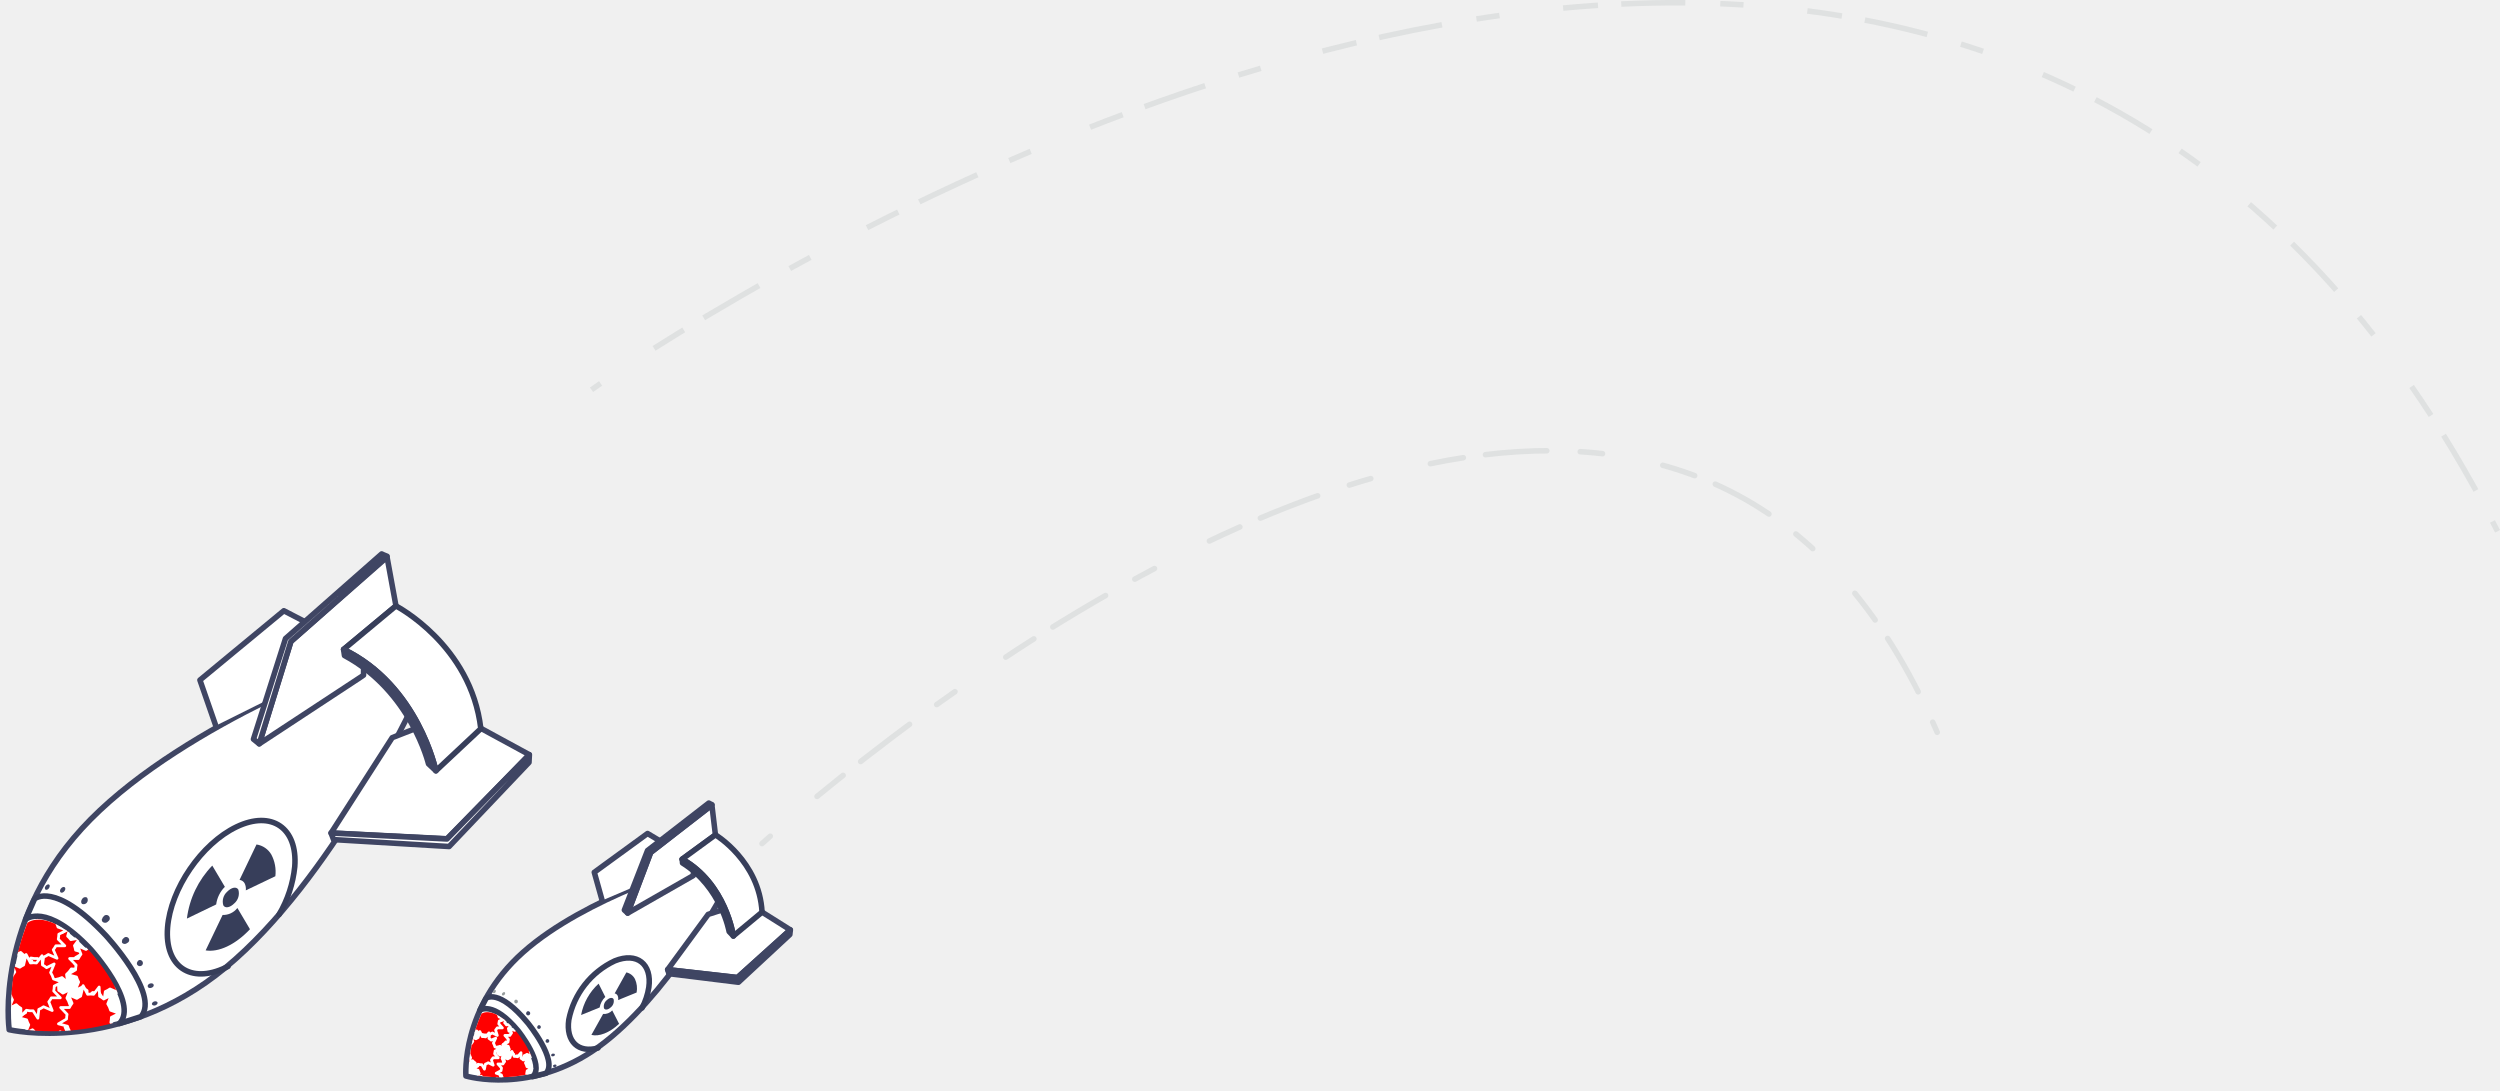
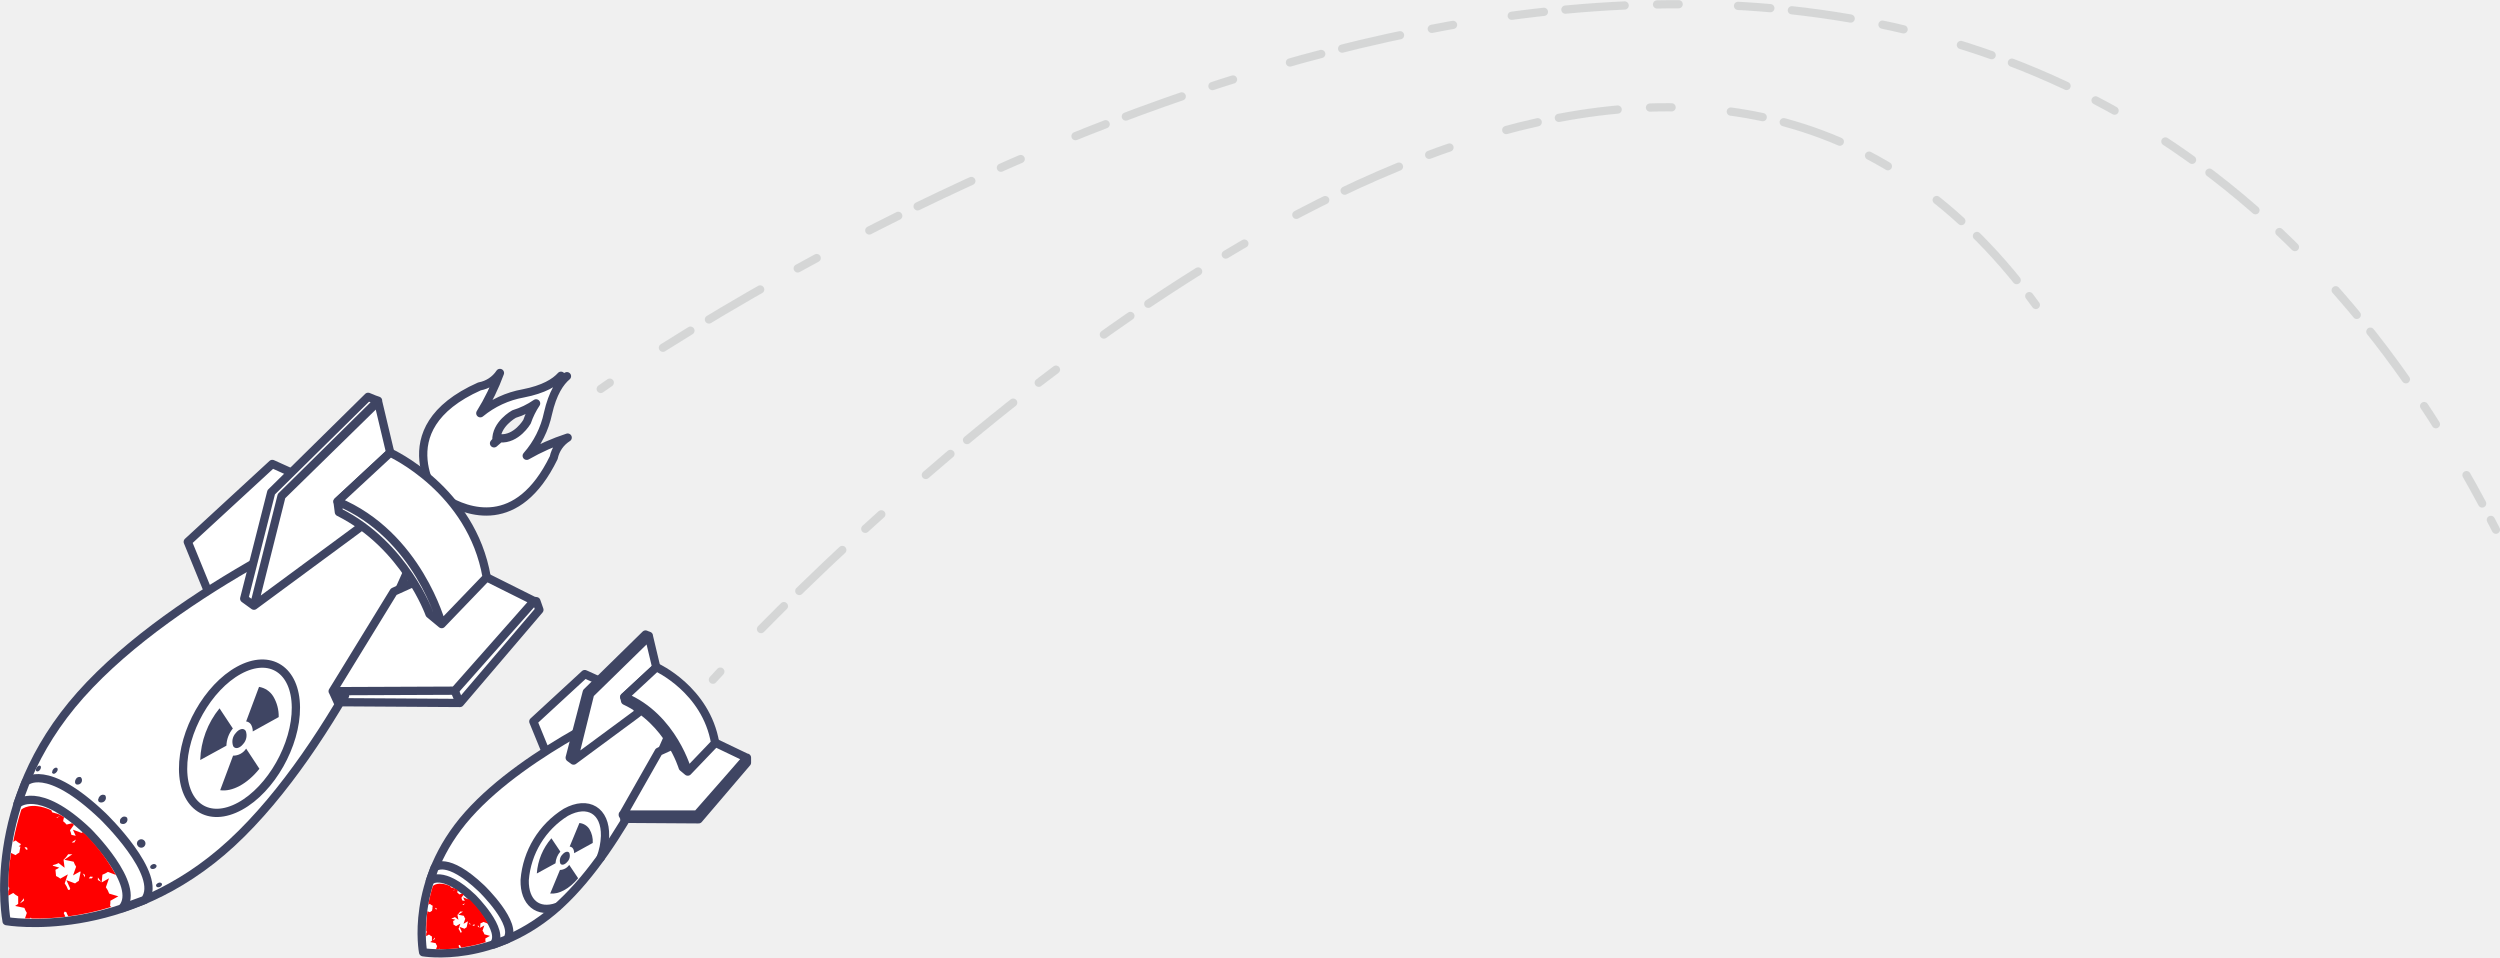
- <svg xmlns="http://www.w3.org/2000/svg" width="451.05" height="196.72" viewBox="0 0 451.05 196.72">
+ <svg xmlns="http://www.w3.org/2000/svg" viewBox="0 0 453.61 173.73">
  <defs>
-     <clipPath id="clip-path">
-       <path d="M21.14,184.4c3.44-3.55-4.95-12.79-4.95-12.79C8.52,163.45,5,166.47,5,166.47l0-.1a42.06,42.06,0,0,0-2.86,19v.06a42,42,0,0,0,19-1.06Z" style="fill: none" />
-     </clipPath>
-     <clipPath id="clip-path-2">
-       <path d="M95.7,193.73c2.1-1.95-2.48-7.54-2.48-7.54-4.19-4.95-6.31-3.31-6.31-3.31l0-.06a24.33,24.33,0,0,0-2.22,10.91v0a24.27,24.27,0,0,0,11,0Z" style="fill: none" />
-     </clipPath>
+     <style>.grey-stroke,.medium-blue-stroke,.medium-blue-stroke-white{fill:none;stroke:#969c9c;stroke-linecap:round;stroke-linejoin:round;stroke-width:1.5px}.medium-blue-stroke,.medium-blue-stroke-white{fill:#fff;stroke:#3f4563}.medium-blue-stroke{fill:none}.medium-blue{fill:#3f4563}.bright-red{fill:red}.fly-line1,.fly-line2{fill:none;stroke:#969c9c;stroke-linecap:round;stroke-linejoin:round;stroke-width:1.5px;stroke-dasharray:5.88 3.92 10.78 5.88}.fly-line2{stroke-dasharray:3.92 10.78 5.88 3.92 10.78 5.88}</style>
  </defs>
-   <g id="Layer_2" data-name="Layer 2">
-     <g id="Benefits_-_1200" data-name="Benefits - 1200">
-       <g id="Target">
-         <g>
-           <path d="M106.72,70.32s.56-.4,1.64-1.14" style="fill: none;stroke: #dfe1e1;stroke-miterlimit: 10" />
-           <path d="M118,62.85c5.51-3.48,12.86-7.94,21.7-12.87" style="fill: none;stroke: #dfe1e1;stroke-miterlimit: 10;stroke-dasharray: 6.307,4.205,11.564,6.307" />
-           <path d="M142.49,48.45C213.12,9.64,370.39-54.3,448.22,91.28" style="fill: none;stroke: #dfe1e1;stroke-miterlimit: 10;stroke-dasharray: 4.205,11.564,6.307,4.205,11.564,6.307" />
-           <path d="M449.69,94.08l.92,1.78" style="fill: none;stroke: #dfe1e1;stroke-miterlimit: 10" />
-         </g>
-         <g>
-           <path d="M71.39,121.82a35.17,35.17,0,0,0-4.58-3.48s-32.92,11.79-50.46,29.49-14.7,37.89-14.7,37.89v.06s19.86,4.65,39.06-11.22S74.64,127,74.64,127a35.14,35.14,0,0,0-3.26-5.15Z" style="fill: #fff;stroke: #3f4563;stroke-linecap: round;stroke-linejoin: round" />
-           <polyline points="61.5 150.37 80.65 151.33 95.5 136.16 81.88 128.75 70.76 133.09 59.73 150.29 61.5 150.37" style="fill: #fff;stroke: #3f4563;stroke-linecap: round;stroke-linejoin: round" />
-           <path d="M38.93,130.93l-2.86-8.23,15.14-12.51,14.39,7.46" style="fill: #fff;stroke: #3f4563;stroke-linecap: round;stroke-linejoin: round" />
-           <polygon points="46.77 134.2 52.48 115.75 69.83 100.51 71.44 109.32 62 117.17 65.61 119.27 65.59 121.81 64.95 122.25 46.77 134.2" style="fill: #fff;stroke: #3f4563;stroke-linecap: round;stroke-linejoin: round" />
-           <path d="M78.64,139.07s-3.2-15.44-16.65-21.9l9.44-7.85s13.56,7,15.32,22.15Z" style="fill: #fff;stroke: #373e5a;stroke-linecap: round;stroke-linejoin: round" />
-           <path d="M25.45,183.41c3.46-4.07-6.38-14.66-6.38-14.66-9.25-9.84-12.83-6.57-12.83-6.57l-1.62,3.69s3.68-3.17,11.73,5.39c0,0,8.8,9.69,5.19,13.41Z" style="fill: #fff;stroke: #373e5a;stroke-linecap: round;stroke-linejoin: round" />
-           <polygon points="68.86 99.94 51.51 115.21 45.73 133.36 46.77 134.2 52.48 115.75 69.84 100.36 69.2 100.1 68.86 99.94" style="fill: #fff;stroke: #3f4563;stroke-linecap: round;stroke-linejoin: round" />
-           <path d="M77.31,137.81s-3.13-13.09-15.16-19.54l-.16-1.1c13.44,6.46,16.66,21.9,16.66,21.9Z" style="fill: #fff;stroke: #3f4563;stroke-linecap: round;stroke-linejoin: round" />
-           <polygon points="60.18 151.48 59.73 150.29 80.65 151.37 95.5 136.16 95.51 136.2 95.44 137.56 81.03 152.73 60.18 151.48 60.18 151.48" style="fill: #fff;stroke: #3f4563;stroke-linecap: round;stroke-linejoin: round" />
-           <g>
-             <path d="M10.82,160.74a.73.73,0,0,1,.14-.39c.19-.27.5-.4.69-.29s.18.42,0,.68-.49.4-.68.29a.31.31,0,0,1-.14-.3" style="fill: #3f4563" />
-             <path d="M8.08,160.23a.71.71,0,0,1,.14-.36c.18-.25.46-.38.63-.28s.16.38,0,.64-.46.38-.63.28a.28.28,0,0,1-.12-.27" style="fill: #3f4563" />
-             <path d="M14.64,162.68a.86.86,0,0,1,.18-.49.66.66,0,0,1,.87-.26.76.76,0,0,1-.86,1.17.49.49,0,0,1-.18-.42" style="fill: #3f4563" />
-             <path d="M22,169.66a.87.87,0,0,1,.32-.41.56.56,0,1,1,.63.88.65.65,0,0,1-.9,0,.49.49,0,0,1,0-.45" style="fill: #3f4563" />
-             <path d="M24.74,173.6a.82.82,0,0,1,.33-.38.56.56,0,1,1-.32.83.49.49,0,0,1,0-.45" style="fill: #3f4563" />
-             <path d="M18.41,165.83a.89.89,0,0,1,.27-.48.62.62,0,1,1,.83.88.7.7,0,0,1-1,.09.55.55,0,0,1-.13-.49" style="fill: #3f4563" />
-             <path d="M26.74,177.65a.7.7,0,0,1,.34-.21c.3-.08.59,0,.65.24s-.14.46-.44.55-.59,0-.64-.24a.37.37,0,0,1,.09-.34" style="fill: #3f4563" />
-             <path d="M27.49,180.91a.66.66,0,0,1,.3-.22c.27-.1.56,0,.63.16s-.09.43-.37.53-.55,0-.63-.16a.33.33,0,0,1,.06-.31" style="fill: #3f4563" />
-           </g>
-           <g style="clip-path: url(#clip-path)">
-             <g>
-               <path d="M12.2,177.26,12,175.81a4.49,4.49,0,0,0,.87-1l1.54.08-1-1.14a4.78,4.78,0,0,0,.23-1l1.55-.9-1.55-.42a4.42,4.42,0,0,0-.21-.82l1-1.36-1.65.28a3.91,3.91,0,0,0-.58-.63l.45-1.63-1.47,1a3.7,3.7,0,0,0-1.18-.25l-.7-1.47L9,168.13a4,4,0,0,0-.85.32l-1.25-.93.28,1.61a4.53,4.53,0,0,0-.75.88l-1.62-.26,1.06,1.51a4.78,4.78,0,0,0-.16.82l-1.47.86,1.49.4a4.41,4.41,0,0,0,.24.87l-1,1.32,1.63-.27a3.89,3.89,0,0,0,.55.58l-.36,1.74,1.39-1.09a3.71,3.71,0,0,0,.92.22l.68,1.43.4-1.46a3.91,3.91,0,0,0,1-.31Z" style="fill: red;stroke: #fff;stroke-linecap: round;stroke-linejoin: round;stroke-width: 0.5px" />
-               <path d="M11.73,185.3a4.63,4.63,0,0,0,.47-.72l1.61,0-1.18-1.19a4.7,4.7,0,0,0,.1-.9l1.45-.72-1.59-.56a4.27,4.27,0,0,0-.52-1.15l.64-1.56-1.37.68a3.75,3.75,0,0,0-.74-.5L10.51,177l-1,1.31a3.72,3.72,0,0,0-1.08,0l-.79-1.53-.45,1.89a4.22,4.22,0,0,0-.69.41L5,178.37l.6,1.51a4.65,4.65,0,0,0-.49.78l-1.56,0,1.17,1.18a4.71,4.71,0,0,0-.09.85l-1.46.87L4.8,184a4.29,4.29,0,0,0,.39.91l-.62,1.52,1.29-.64a3.77,3.77,0,0,0,.85.66l0,1.43,1-1.09a3.71,3.71,0,0,0,1.2.09l.86,1.34.23-1.59a4.17,4.17,0,0,0,.85-.47l1.57.68Z" style="fill: red;stroke: #fff;stroke-linecap: round;stroke-linejoin: round;stroke-width: 0.5px" />
-               <path d="M9.61,171.36a4.63,4.63,0,0,0,.47-.72l1.61,0-1.18-1.19a4.7,4.7,0,0,0,.1-.9l1.45-.72-1.59-.56a4.27,4.27,0,0,0-.52-1.15l.64-1.56-1.37.68a3.75,3.75,0,0,0-.74-.5L8.39,163l-1,1.31a3.72,3.72,0,0,0-1.08,0l-.79-1.53-.45,1.89a4.22,4.22,0,0,0-.69.41l-1.5-.65.6,1.51a4.65,4.65,0,0,0-.49.78l-1.56,0,1.17,1.18a4.71,4.71,0,0,0-.09.85l-1.46.87,1.62.43a4.29,4.29,0,0,0,.39.91l-.62,1.52,1.29-.64a3.77,3.77,0,0,0,.85.66l0,1.43,1-1.09a3.71,3.71,0,0,0,1.2.09l.86,1.34.23-1.59a4.17,4.17,0,0,0,.85-.47l1.57.68Z" style="fill: red;stroke: #fff;stroke-linecap: round;stroke-linejoin: round;stroke-width: 0.5px" />
-               <path d="M20.73,177.5a4.63,4.63,0,0,0,.47-.72l1.61,0-1.18-1.19a4.71,4.71,0,0,0,.1-.9l1.45-.72-1.59-.56a4.27,4.27,0,0,0-.52-1.15l.64-1.56-1.37.68a3.75,3.75,0,0,0-.74-.5l-.08-1.66-1,1.31a3.72,3.72,0,0,0-1.08,0l-.79-1.53-.45,1.89a4.22,4.22,0,0,0-.69.41l-1.5-.65.6,1.51a4.64,4.64,0,0,0-.49.78l-1.56,0,1.17,1.18a4.7,4.7,0,0,0-.09.85l-1.46.87,1.62.43a4.3,4.3,0,0,0,.39.91l-.62,1.52,1.29-.64a3.76,3.76,0,0,0,.85.66l0,1.43,1-1.09a3.7,3.7,0,0,0,1.2.09l.86,1.34.23-1.59a4.18,4.18,0,0,0,.85-.47l1.57.68Z" style="fill: red;stroke: #fff;stroke-linecap: round;stroke-linejoin: round;stroke-width: 0.5px" />
-               <path d="M8.8,180.75a4.63,4.63,0,0,0,.47-.72l1.61,0L9.69,178.8a4.71,4.71,0,0,0,.1-.9l1.45-.72-1.59-.56a4.27,4.27,0,0,0-.52-1.15l.64-1.56-1.37.68a3.75,3.75,0,0,0-.74-.5l-.08-1.66-1,1.31a3.72,3.72,0,0,0-1.08,0l-.79-1.53-.45,1.89a4.22,4.22,0,0,0-.69.41l-1.5-.65.6,1.51a4.64,4.64,0,0,0-.49.78l-1.56,0,1.17,1.18a4.7,4.7,0,0,0-.09.85l-1.46.87,1.62.43a4.3,4.3,0,0,0,.39.91l-.62,1.52,1.29-.64a3.76,3.76,0,0,0,.85.66l0,1.43,1-1.09a3.7,3.7,0,0,0,1.2.09l.86,1.34L7,182.11a4.18,4.18,0,0,0,.85-.47l1.57.68Z" style="fill: red;stroke: #fff;stroke-linecap: round;stroke-linejoin: round;stroke-width: 0.5px" />
-               <path d="M19.1,186.4a4.63,4.63,0,0,0,.47-.72l1.61,0L20,184.45a4.71,4.71,0,0,0,.1-.9l1.45-.72-1.59-.56a4.27,4.27,0,0,0-.52-1.15l.64-1.56-1.37.68a3.76,3.76,0,0,0-.74-.5l-.08-1.66-1,1.31a3.73,3.73,0,0,0-1.08,0L15,177.83l-.45,1.89a4.21,4.21,0,0,0-.69.41l-1.5-.65L13,181a4.63,4.63,0,0,0-.49.78l-1.56,0L12.1,183a4.68,4.68,0,0,0-.09.85l-1.46.87,1.62.43a4.31,4.31,0,0,0,.39.91l-.62,1.52,1.29-.64a3.76,3.76,0,0,0,.85.66L14,189l1-1.09a3.71,3.71,0,0,0,1.2.09l.86,1.34.23-1.59a4.19,4.19,0,0,0,.85-.47l1.57.68Z" style="fill: red;stroke: #fff;stroke-linecap: round;stroke-linejoin: round;stroke-width: 0.5px" />
-             </g>
-           </g>
-           <g>
-             <g>
-               <g>
-                 <path d="M42.83,163.82h0l2.27,3.83h0c-2.68,2.86-5.71,4.2-8,3.82l3.06-6.39A3.25,3.25,0,0,0,42.83,163.82Z" style="fill: #373e5a" />
-                 <path d="M40.57,160l-2.27-3.83h0a16.71,16.71,0,0,0-4.58,9.56L39,163.18A5.54,5.54,0,0,1,40.57,160Z" style="fill: #373e5a" />
-                 <path d="M49.68,158.09a6.66,6.66,0,0,0-.72-3.9,3.73,3.73,0,0,0-2.68-1.83l-3.06,6.39a1.22,1.22,0,0,1,.9.59,2.26,2.26,0,0,1,.23,1.3Z" style="fill: #373e5a" />
-               </g>
-               <path d="M43,160.5c-.35-.58-1.22-.42-2,.37a2.38,2.38,0,0,0-.71,2.47c.34.59,1.22.42,2-.37A2.38,2.38,0,0,0,43,160.5Z" style="fill: #373e5a" />
-             </g>
-             <path d="M50.35,165a21.3,21.3,0,0,0,2.83-8.63c.54-7-4.16-10.23-10.5-7.19s-11.91,11.18-12.45,18.19,4.16,10.23,10.5,7.19l.41-.2" style="fill: none;stroke: #373e5a;stroke-linecap: round;stroke-linejoin: round" />
-           </g>
-         </g>
-         <g>
-           <g>
-             <path d="M128.58,158.19a21.27,21.27,0,0,0-2.63-2.27s-20.32,5.87-31.58,15.89-10.31,22.32-10.31,22.32v0s11.81,3.56,24-5.3,22.28-27.45,22.28-27.45a21.26,21.26,0,0,0-1.77-3.23Z" style="fill: #fff;stroke: #3f4563;stroke-linecap: round;stroke-linejoin: round" />
-             <polyline points="121.53 175.06 133.05 176.36 142.59 167.77 134.65 162.77 127.77 164.97 120.46 174.94 121.53 175.06" style="fill: #fff;stroke: #3f4563;stroke-linecap: round;stroke-linejoin: round" />
-             <path d="M108.64,162.46l-1.42-5.08,9.61-7,8.4,5" style="fill: #fff;stroke: #3f4563;stroke-linecap: round;stroke-linejoin: round" />
-             <polygon points="113.25 164.74 117.39 153.81 128.44 145.27 129.08 150.65 123.08 155.03 125.19 156.44 125.08 157.97 124.67 158.21 113.25 164.74" style="fill: #fff;stroke: #3f4563;stroke-linecap: round;stroke-linejoin: round" />
-             <path d="M132.3,168.88S131,159.44,123.08,155l6-4.38s7.92,4.76,8.41,13.95Z" style="fill: #fff;stroke: #373e5a;stroke-linecap: round;stroke-linejoin: round" />
-             <path d="M98.51,193.64c2.24-2.32-3.3-9.09-3.3-9.09-5.21-6.29-7.5-4.45-7.5-4.45l-1.12,2.16s2.34-1.77,6.88,3.7c0,0,4.95,6.18,2.63,8.29Z" style="fill: #fff;stroke: #373e5a;stroke-linecap: round;stroke-linejoin: round" />
-             <polygon points="127.88 144.89 116.83 153.45 112.65 164.19 113.25 164.74 117.39 153.81 128.45 145.18 128.08 145 127.88 144.89" style="fill: #fff;stroke: #3f4563;stroke-linecap: round;stroke-linejoin: round" />
-             <path d="M131.55,168.07s-1.39-8-8.41-12.37l-.05-.67c7.87,4.41,9.23,13.85,9.23,13.85Z" style="fill: #fff;stroke: #373e5a;stroke-linecap: round;stroke-linejoin: round" />
-             <polygon points="120.69 175.67 120.46 174.94 133.05 176.38 142.59 167.77 142.59 167.79 142.5 168.61 133.23 177.22 120.69 175.67 120.69 175.67" style="fill: #fff;stroke: #3f4563;stroke-linecap: round;stroke-linejoin: round" />
-             <line x1="133.05" y1="176.38" x2="133.16" y2="177" style="fill: #fff;stroke: #3f4563;stroke-linecap: round;stroke-linejoin: round" />
-             <g>
-               <path d="M90.54,179.4a.44.44,0,0,1,.1-.23c.12-.15.31-.22.42-.15s.1.26,0,.41-.31.22-.42.15a.19.19,0,0,1-.07-.18" style="fill: #969c9c" />
-               <path d="M88.91,179a.43.43,0,0,1,.1-.21c.12-.15.29-.21.39-.15s.08.24,0,.38-.29.21-.39.15a.17.17,0,0,1-.07-.17" style="fill: #969c9c" />
-               <path d="M92.77,180.71a.52.52,0,0,1,.13-.29.34.34,0,1,1,0,.55.3.3,0,0,1-.1-.26" style="fill: #969c9c" />
-               <path d="M96.94,185.21a.52.52,0,0,1,.21-.24.34.34,0,1,1-.2.51.3.3,0,0,1,0-.27" style="fill: #3f4563" />
-               <path d="M98.46,187.69a.5.5,0,0,1,.22-.21.34.34,0,1,1-.22.49.3.3,0,0,1,0-.27" style="fill: #3f4563" />
-               <path d="M94.93,182.76a.54.54,0,0,1,.18-.28.38.38,0,1,1-.12.58.33.33,0,0,1-.06-.3" style="fill: #3f4563" />
-               <path d="M99.51,190.21a.42.42,0,0,1,.22-.12c.18,0,.36,0,.38.17s-.1.27-.29.31-.35,0-.38-.17a.23.23,0,0,1,.07-.2" style="fill: #3f4563" />
-               <path d="M99.84,192.2a.4.4,0,0,1,.19-.12c.17-.05.34,0,.37.12s-.07.26-.24.31-.34,0-.37-.12a.2.2,0,0,1,0-.19" style="fill: #3f4563" />
-             </g>
-             <g>
-               <g>
-                 <g>
-                   <path d="M110.46,182.3h0l1.24,2.42h0c-1.75,1.64-3.65,2.34-5,2l2.11-3.78A2,2,0,0,0,110.46,182.3Z" style="fill: #373e5a" />
-                   <path d="M109.22,179.89,108,177.47h0a10.22,10.22,0,0,0-3.16,5.66l3.35-1.36a3.39,3.39,0,0,1,1-1.88Z" style="fill: #373e5a" />
-                   <path d="M114.86,179.07a4.08,4.08,0,0,0-.29-2.41,2.28,2.28,0,0,0-1.56-1.22l-2.11,3.79a.75.75,0,0,1,.53.4,1.38,1.38,0,0,1,.09.8Z" style="fill: #373e5a" />
-                 </g>
-                 <path d="M110.71,180.28c-.19-.37-.73-.31-1.21.15a1.46,1.46,0,0,0-.53,1.48c.19.37.73.3,1.21-.15A1.46,1.46,0,0,0,110.71,180.28Z" style="fill: #373e5a" />
-               </g>
-               <path d="M115.84,181.85a12,12,0,0,0,1.22-3.7c.6-4.26-2.15-6.4-6.14-4.79a14.9,14.9,0,0,0-8.3,10.63c-.55,3.94,1.76,6.07,5.27,5.09" style="fill: none;stroke: #373e5a;stroke-linecap: round;stroke-linejoin: round" />
-             </g>
-             <g>
-               <path d="M137.48,152.2s.51-.47,1.49-1.33" style="fill: none;stroke: #dfe1e1;stroke-linecap: round;stroke-linejoin: round" />
-               <path d="M147.41,143.69c4.89-4,11.41-9.18,19.13-14.8" style="fill: none;stroke: #dfe1e1;stroke-linecap: round;stroke-linejoin: round;stroke-dasharray: 6.047,4.032,11.087,6.047" />
-               <path d="M169,127.12c48.1-34.46,138.46-83.23,178.43.42" style="fill: none;stroke: #dfe1e1;stroke-linecap: round;stroke-linejoin: round;stroke-dasharray: 4.032,11.087,6.047,4.032,11.087,6.047" />
-               <path d="M348.7,130.29q.41.91.81,1.83" style="fill: none;stroke: #dfe1e1;stroke-linecap: round;stroke-linejoin: round" />
-             </g>
-           </g>
-           <g style="clip-path: url(#clip-path-2)">
-             <g>
-               <path d="M90.74,189.34l0-.84a2.6,2.6,0,0,0,.53-.52l.89.09-.54-.69a2.76,2.76,0,0,0,.16-.57l.92-.48-.88-.29a2.55,2.55,0,0,0-.1-.48l.65-.76-1,.11a2.26,2.26,0,0,0-.32-.38l.31-.93-.88.53a2.14,2.14,0,0,0-.67-.18l-.36-.87-.29.88a2.31,2.31,0,0,0-.5.16l-.69-.57.11.94a2.62,2.62,0,0,0-.46.48l-.93-.2.57.9a2.77,2.77,0,0,0-.12.47l-.88.45.85.28a2.55,2.55,0,0,0,.11.51l-.63.73,1-.11a2.25,2.25,0,0,0,.3.35l-.26,1,.84-.59a2.14,2.14,0,0,0,.52.15l.35.84.27-.83a2.26,2.26,0,0,0,.61-.15Z" style="fill: red;stroke: #fff;stroke-linecap: round;stroke-linejoin: round;stroke-width: 0.5px" />
-               <path d="M90.23,194a2.68,2.68,0,0,0,.29-.4l.93,0-.65-.72a2.72,2.72,0,0,0,.09-.52l.86-.37-.9-.37a2.47,2.47,0,0,0-.27-.68L91,190l-.81.35a2.17,2.17,0,0,0-.41-.31v-1l-.61.73a2.15,2.15,0,0,0-.62-.06l-.41-.9L87.81,190a2.44,2.44,0,0,0-.41.22l-.85-.42.3.89a2.69,2.69,0,0,0-.3.44l-.9,0,.64.72a2.72,2.72,0,0,0-.08.49l-.87.46.92.3a2.48,2.48,0,0,0,.2.54l-.41.86.76-.33a2.18,2.18,0,0,0,.47.41l-.06.83.58-.6a2.14,2.14,0,0,0,.69.09l.46.8.18-.91a2.41,2.41,0,0,0,.51-.25l.89.44Z" style="fill: red;stroke: #fff;stroke-linecap: round;stroke-linejoin: round;stroke-width: 0.5px" />
-               <path d="M89.42,185.85a2.68,2.68,0,0,0,.29-.4l.93,0-.65-.72a2.72,2.72,0,0,0,.09-.52l.86-.37-.9-.37a2.47,2.47,0,0,0-.27-.68l.42-.88-.81.35A2.17,2.17,0,0,0,89,182v-1l-.61.73a2.15,2.15,0,0,0-.62-.06l-.41-.9L87,181.85a2.44,2.44,0,0,0-.41.22l-.85-.42.3.89a2.69,2.69,0,0,0-.3.44l-.9,0,.64.72a2.72,2.72,0,0,0-.08.49l-.87.46.92.3a2.48,2.48,0,0,0,.2.54l-.41.86L86,186a2.18,2.18,0,0,0,.47.41l-.06.83.58-.6a2.14,2.14,0,0,0,.69.09l.46.8.18-.91a2.41,2.41,0,0,0,.51-.25l.89.44Z" style="fill: red;stroke: #fff;stroke-linecap: round;stroke-linejoin: round;stroke-width: 0.5px" />
-               <path d="M95.66,189.73a2.68,2.68,0,0,0,.29-.4l.93,0-.65-.72a2.72,2.72,0,0,0,.09-.52l.86-.37-.9-.37a2.47,2.47,0,0,0-.27-.68l.42-.88-.81.35a2.17,2.17,0,0,0-.41-.31v-1l-.61.73a2.15,2.15,0,0,0-.62-.06l-.41-.9-.32,1.08a2.44,2.44,0,0,0-.41.22l-.85-.42.3.89a2.69,2.69,0,0,0-.3.44l-.9,0,.64.72a2.72,2.72,0,0,0-.08.49l-.87.46.92.3a2.49,2.49,0,0,0,.2.54l-.41.86.76-.33a2.18,2.18,0,0,0,.47.41l-.06.83.58-.6a2.14,2.14,0,0,0,.69.09l.46.8.18-.91a2.42,2.42,0,0,0,.51-.25l.89.44Z" style="fill: red;stroke: #fff;stroke-linecap: round;stroke-linejoin: round;stroke-width: 0.5px" />
-               <path d="M88.67,191.25a2.68,2.68,0,0,0,.29-.4l.93,0-.65-.72a2.72,2.72,0,0,0,.09-.52l.86-.37-.9-.37a2.47,2.47,0,0,0-.27-.68l.42-.88-.81.35a2.17,2.17,0,0,0-.41-.31v-1l-.61.73a2.15,2.15,0,0,0-.62-.06l-.41-.9-.32,1.08a2.44,2.44,0,0,0-.41.22L85,187l.3.89a2.69,2.69,0,0,0-.3.44l-.9,0,.64.72a2.72,2.72,0,0,0-.08.49l-.87.46.92.3a2.49,2.49,0,0,0,.2.54l-.41.86.76-.33a2.18,2.18,0,0,0,.47.41l-.06.83.58-.6a2.14,2.14,0,0,0,.69.09l.46.8.18-.91a2.42,2.42,0,0,0,.51-.25l.89.44Z" style="fill: red;stroke: #fff;stroke-linecap: round;stroke-linejoin: round;stroke-width: 0.5px" />
-               <path d="M94.45,194.83a2.68,2.68,0,0,0,.29-.4l.93,0-.65-.72a2.72,2.72,0,0,0,.09-.52l.86-.37-.9-.37a2.47,2.47,0,0,0-.27-.68l.42-.88-.81.35a2.18,2.18,0,0,0-.41-.31v-1l-.61.73a2.16,2.16,0,0,0-.62-.06l-.41-.9L92,190.83a2.44,2.44,0,0,0-.41.22l-.85-.42.3.89a2.68,2.68,0,0,0-.3.44l-.9,0,.64.72a2.71,2.71,0,0,0-.08.49l-.87.46.92.3a2.49,2.49,0,0,0,.2.54l-.41.86.76-.33a2.18,2.18,0,0,0,.47.41l-.06.83.58-.6a2.14,2.14,0,0,0,.69.09l.46.8.18-.91a2.42,2.42,0,0,0,.51-.25l.89.44Z" style="fill: red;stroke: #fff;stroke-linecap: round;stroke-linejoin: round;stroke-width: 0.5px" />
-             </g>
-           </g>
-         </g>
-       </g>
-     </g>
+   <g opacity=".3">
+     <path d="M129.35 123.33l1.35-1.47" class="grey-stroke" />
+     <path d="M138.08 114.14c4.25-4.32 9.93-9.92 16.74-16.22" class="fly-line1" />
+     <path d="M157 95.95c48.43-44.36 149.31-119.76 209.4-44.53" class="fly-line2" />
+     <path d="M368.2 53.73l1.19 1.6" class="grey-stroke" />
  </g>
+   <g opacity=".3">
+     <path d="M109 70.57l1.64-1.14" class="grey-stroke" />
+     <path d="M120.28 63.1a464.59 464.59 0 0 1 21.7-12.87" class="fly-line1" />
+     <path d="M144.74 48.7C215.37 9.89 372.64-54 450.47 91.53" class="fly-line2" />
+     <path d="M451.95 94.33l.92 1.78" class="grey-stroke" />
+   </g>
+   <path d="M99.43 75c.85-3.73 2.2-5.7 3.44-6.74a15.46 15.46 0 0 0-1.73 1c.25-.37.46-.73.65-1.08-1.08 1.2-3.1 2.47-6.86 3.2a16.88 16.88 0 0 0-7.78 3.6 39.77 39.77 0 0 0 3.56-7.31A5.65 5.65 0 0 1 87 70.11C69.53 77.89 79.7 91 80 91.4l.78-.88c3.89 2.36 13.12 6 19.69-7.48A5.65 5.65 0 0 1 103 79.4a39.76 39.76 0 0 0-7.43 3.3 16.88 16.88 0 0 0 3.86-7.7zm-9.79 5.44l.43-.49c-.13-3 3.2-4.82 3.2-4.82a14.49 14.49 0 0 0 4-1.94 14.56 14.56 0 0 0-1.65 3.34s-1.9 3.26-4.93 3zM71.46 95.36a37.31 37.31 0 0 1 3.75 5.27S61.42 135.1 42 153 1.19 167.14 1.19 167.14v-.06s-4.16-21.25 13.42-41 51.8-34.14 51.8-34.14a37.34 37.34 0 0 1 5.05 3.43zm-6.36-4.09l-15.69-7.09-15.34 14.13 3.5 8.56" class="medium-blue-stroke-white" />
+   <path d="M26.28 163.28c3.44-4.51-7.6-15.18-7.6-15.18-10.37-9.9-14-6.24-14-6.24l-1.51 4s3.72-3.57 12.74 5c0 0 9.88 9.77 6.27 13.92zM46.08 109.9l5-19.89L68.6 72.86l2.2 9.25L61.24 91l3.95 2 .13 2.69-.66.51zM66.79 72L49.21 89.32l-4.9 19.3 1.77 1.28 5-19.89L68.6 72.7l-.69-.24zM62.61 126.2l-2.25-.78 11.08-18.06L83 102.11l13.91 6.94-14.41 16.27-22.13.09m.91 2l22.18.14 14.41-16.9-.55-1.57-.41-.06-14.41 16.3-22.13.09.91 2z" class="medium-blue-stroke-white" />
+   <path d="M80.14 113.24S75.86 97.05 61.24 91l9.56-8.86s14.78 6.68 17.51 22.6zm0 0S75.86 97.05 61.24 91l.25 1.92c12 6 16.44 18.49 16.44 18.49zM82.5 125.32l.78 1.9M119.51 129.11a22.7 22.7 0 0 1 2.28 3.21s-8.39 21-20.22 31.87-24.8 8.59-24.8 8.59-2.53-12.92 8.17-24.95 31.5-20.83 31.5-20.83a22.71 22.71 0 0 1 3.07 2.08zm-3.87-2.49l-9.54-4.31-9.33 8.6 2.13 5.21" class="medium-blue-stroke-white" />
+   <path d="M92 170.43c2.09-2.74-4.63-9.23-4.63-9.23-6.31-6-8.5-3.79-8.5-3.79l-.87 2.42s2.26-2.17 7.75 3.07c0 0 6 5.94 3.81 8.47zM104.07 138l3-12.1 10.67-10.43 1.34 5.63-5.81 5.39 2.4 1.23.08 1.64-.4.31zm13.06-22.87l-10.66 10.45-3.1 11.9.7.51 3-12.1 10.66-10.53-.42-.15zM114.13 147.87H113l6.52-11.48 7-3.19 9 4.31-9.05 10.3h-12.38m-.82.76l13.49.09 8.77-10.28v-.91l-9 10.32H113l.33.75z" class="medium-blue-stroke-white" />
+   <path d="M124.79 140s-2.6-9.85-11.49-13.55l5.81-5.39s9 4.06 10.65 13.75zm0 0s-2.61-9.85-11.51-13.55l.14.71c8 3.74 10.45 12.07 10.45 12.07z" class="medium-blue-stroke-white" />
+   <path d="M109 155.62a12.69 12.69 0 0 0 .78-3.92c.11-4.59-3.07-6.52-7.1-4.32a15.91 15.91 0 0 0-7.48 12.3c-.09 4.11 2.44 6.09 5.86 4.88M43.36 121.62c-5.65 3.09-10.19 11.12-10.14 17.93s4.68 9.82 10.33 6.73 10.19-11.12 10.14-17.93-4.69-9.82-10.33-6.73z" class="medium-blue-stroke" />
+   <path d="M44.66 135.83l2.41 3.66c-2.27 2.83-5 4.2-7.12 3.89l2.34-6.27a2.79 2.79 0 0 0 2.37-1.28zm-2.41-3.65l-2.42-3.66a15.61 15.61 0 0 0-3.5 9.38l4.75-2.6a5.17 5.17 0 0 1 1.16-3.11zm8.32-2.07a7 7 0 0 0-1-3.77 3.74 3.74 0 0 0-2.57-1.71l-2.34 6.27a1.22 1.22 0 0 1 .88.56 2.36 2.36 0 0 1 .32 1.26zm-6 2.49c-.37-.56-1.17-.38-1.79.4a2.31 2.31 0 0 0-.46 2.41c.37.56 1.17.38 1.79-.4a2.31 2.31 0 0 0 .47-2.41zM103.28 156.93l1.62 2.42c-1.65 2-3.58 2.94-5.07 2.77l1.77-4.27a2.12 2.12 0 0 0 1.68-.92zm-1.61-2.41l-1.62-2.42a10.91 10.91 0 0 0-2.65 6.39l3.39-1.85a3.62 3.62 0 0 1 .88-2.12zm5.88-1.57a4.35 4.35 0 0 0-.61-2.52 2.44 2.44 0 0 0-1.81-1.1l-1.77 4.28a.8.8 0 0 1 .61.36 1.48 1.48 0 0 1 .2.84zm-4.25 1.8c-.25-.37-.81-.23-1.26.31a1.55 1.55 0 0 0-.37 1.63c.24.37.81.23 1.26-.31a1.56 1.56 0 0 0 .37-1.63zM9.47 140.08a.77.77 0 0 1 .13-.42c.19-.29.5-.45.71-.35s.22.43 0 .72-.5.45-.71.34a.33.33 0 0 1-.17-.31m-2.93-.39a.3.3 0 0 0 .15.28c.19.09.48-.05.65-.33s.17-.58 0-.68-.48.06-.66.34a.75.75 0 0 0-.12.39m7.09 2.22a.52.52 0 0 0 .22.43.8.8 0 0 0 .85-1.29.7.7 0 0 0-.91.33.92.92 0 0 0-.16.53m8.18 7a.52.52 0 0 0 .07.48.81.81 0 0 0 1.2-1 .7.7 0 0 0-1 0 .92.92 0 0 0-.31.45m3.15 4a.52.52 0 0 0 0 .48.77.77 0 1 0 .29-.89.87.87 0 0 0-.33.42M17.81 145a.59.59 0 0 0 .16.51.85.85 0 0 0 1.13-1.19.75.75 0 0 0-1 .15.94.94 0 0 0-.26.53m9.5 12.06a.4.4 0 0 0-.08.36c.07.23.38.32.7.22s.51-.38.44-.6a.53.53 0 0 0-.7-.22.74.74 0 0 0-.35.24m1 3.41a.35.35 0 0 0 0 .33c.09.2.39.26.67.13s.44-.39.36-.59a.5.5 0 0 0-.68-.13.7.7 0 0 0-.31.25" class="medium-blue" />
+   <path d="M19.57 158.2l1.46.55a33.59 33.59 0 0 0-5.48-7.28L15 151l-.2.13-1.57-.59.51 1.11-.78-.17a4.53 4.53 0 0 0-.26-.83l.72-1-.34-.27-1 .23a4 4 0 0 0-.63-.61l.16-.72-.58-.37-.65.49h-.18l.82-.46-.29-.18-1.26-.37a3.78 3.78 0 0 0-.16-.37c-3.74-1.68-5.4-.17-5.44-.13a47.82 47.82 0 0 0-1.48 5.86l.46-.26a3.86 3.86 0 0 0 .9.63v.19l-.36.24.31.07-.2 1.08a4.34 4.34 0 0 0-.68.46l-.82-.4-.14 1.11v.11l-.08.15a44.72 44.72 0 0 0-.27 4.69l.19.34-.19.54v.82l.89-.5a3.86 3.86 0 0 0 .9.63v1.36l-.56.37 1.68.35a4.38 4.38 0 0 0 .45.91l-.34 1h.83l.23-.13.17.14a43.75 43.75 0 0 0 6.11-.31l-.3-.66c.06-.08.1-.17.15-.26l.3.06a4.19 4.19 0 0 0 .38.79 47.56 47.56 0 0 0 7.78-1.71l-.21-.19a4.81 4.81 0 0 0 .06-.93l1.44-.81-1.66-.49a4.37 4.37 0 0 0-.6-1.15l.57-1.63-1.33.75.13-1.4a4.28 4.28 0 0 0 .99-.51zm-15.24 5.24l-.72.48.74-.95a4.69 4.69 0 0 0-.02.47zm.4-9.28l-.28-.47.46.1c0 .12.08.23.11.35zm4.61 4.08zm3.71-5.43l.73-.48a4.66 4.66 0 0 0-.29.53h-.45zm.1 1.31L13 154zm1.15 5.71a4.34 4.34 0 0 0-.68.46l-1.57-.59.69 1.52c-.06.09-.1.19-.15.28l-.25-.07a4.37 4.37 0 0 0-.6-1.15l.57-1.63-1.36.77a3.84 3.84 0 0 0-.78-.47l-.11-1.13.7-.39-1.17-.35v-.11a4 4 0 0 0 1.05-.37l1.08.85-.19-1.45a4.59 4.59 0 0 0 .84-1h.76l-1.45 1 1.68.35a4.39 4.39 0 0 0 .45.91l-.56 1.58 1.28-.72.1.08zm.71-1.35a3.24 3.24 0 0 0 .4.24v.47zm1.64.9a4.22 4.22 0 0 0-.54 0l.26-.33a3.63 3.63 0 0 0 .5.05zm1.11.3v-.48l.58.8a3.92 3.92 0 0 0-.56-.32zM87.72 167.28l.85.31a19.54 19.54 0 0 0-3.21-4.21l-.31-.28-.11.07-.91-.34.3.64-.46-.09a2.61 2.61 0 0 0-.15-.48l.41-.6-.2-.16-.6.14a2.32 2.32 0 0 0-.37-.35l.09-.42-.34-.21-.37.29h-.11l.47-.27-.19-.11-.71-.2a2.23 2.23 0 0 0-.09-.21c-2.19-1-3.15-.07-3.16-.05a27.77 27.77 0 0 0-.84 3.41L78 164a2.24 2.24 0 0 0 .53.36v.11l-.21.14h.18l-.11.63a2.5 2.5 0 0 0-.39.27l-.45-.17c0 .22-.06.44-.08.65v.15a26 26 0 0 0-.14 2.7c0 .08.07.16.11.23l-.11.31v.48l.51-.3a2.24 2.24 0 0 0 .53.36v.79l-.32.22 1 .2a2.55 2.55 0 0 0 .26.53l-.19.56h.48l.13-.08.12.08a25.45 25.45 0 0 0 3.53-.21l-.18-.38.08-.15h.17a2.45 2.45 0 0 0 .23.45 27.59 27.59 0 0 0 4.51-1l-.12-.11a2.8 2.8 0 0 0 0-.54l.83-.47-1-.28a2.53 2.53 0 0 0-.35-.67l.33-.95-.77.44.07-.82a2.49 2.49 0 0 0 .54-.25zm-8.83 3.1l-.42.28.43-.55a2.7 2.7 0 0 0 0 .27zm.2-5.39l-.16-.27.27.06c0 .07 0 .14.07.21zm2.69 2.35zm2.13-3.17l.42-.28a2.66 2.66 0 0 0-.17.31h-.26zm.07.76l-.08-.08zm.69 3.31a2.5 2.5 0 0 0-.39.27l-.91-.34.41.88c0 .05-.06.11-.09.16h-.14a2.54 2.54 0 0 0-.35-.67l.33-.95-.79.45a2.22 2.22 0 0 0-.45-.27l-.07-.66.4-.23-.68-.2v-.06a2.32 2.32 0 0 0 .61-.22l.63.49L83 166a2.67 2.67 0 0 0 .48-.59H84l-.84.56 1 .2a2.56 2.56 0 0 0 .26.53l-.32.92.74-.43h.06zm.39-.83a1.86 1.86 0 0 0 .26.18v.27zm1 .56a2.35 2.35 0 0 0-.33 0l.17-.21h.29zm.65.17v-.28l.34.46a2.28 2.28 0 0 0-.36-.17z" class="bright-red" />
</svg>
